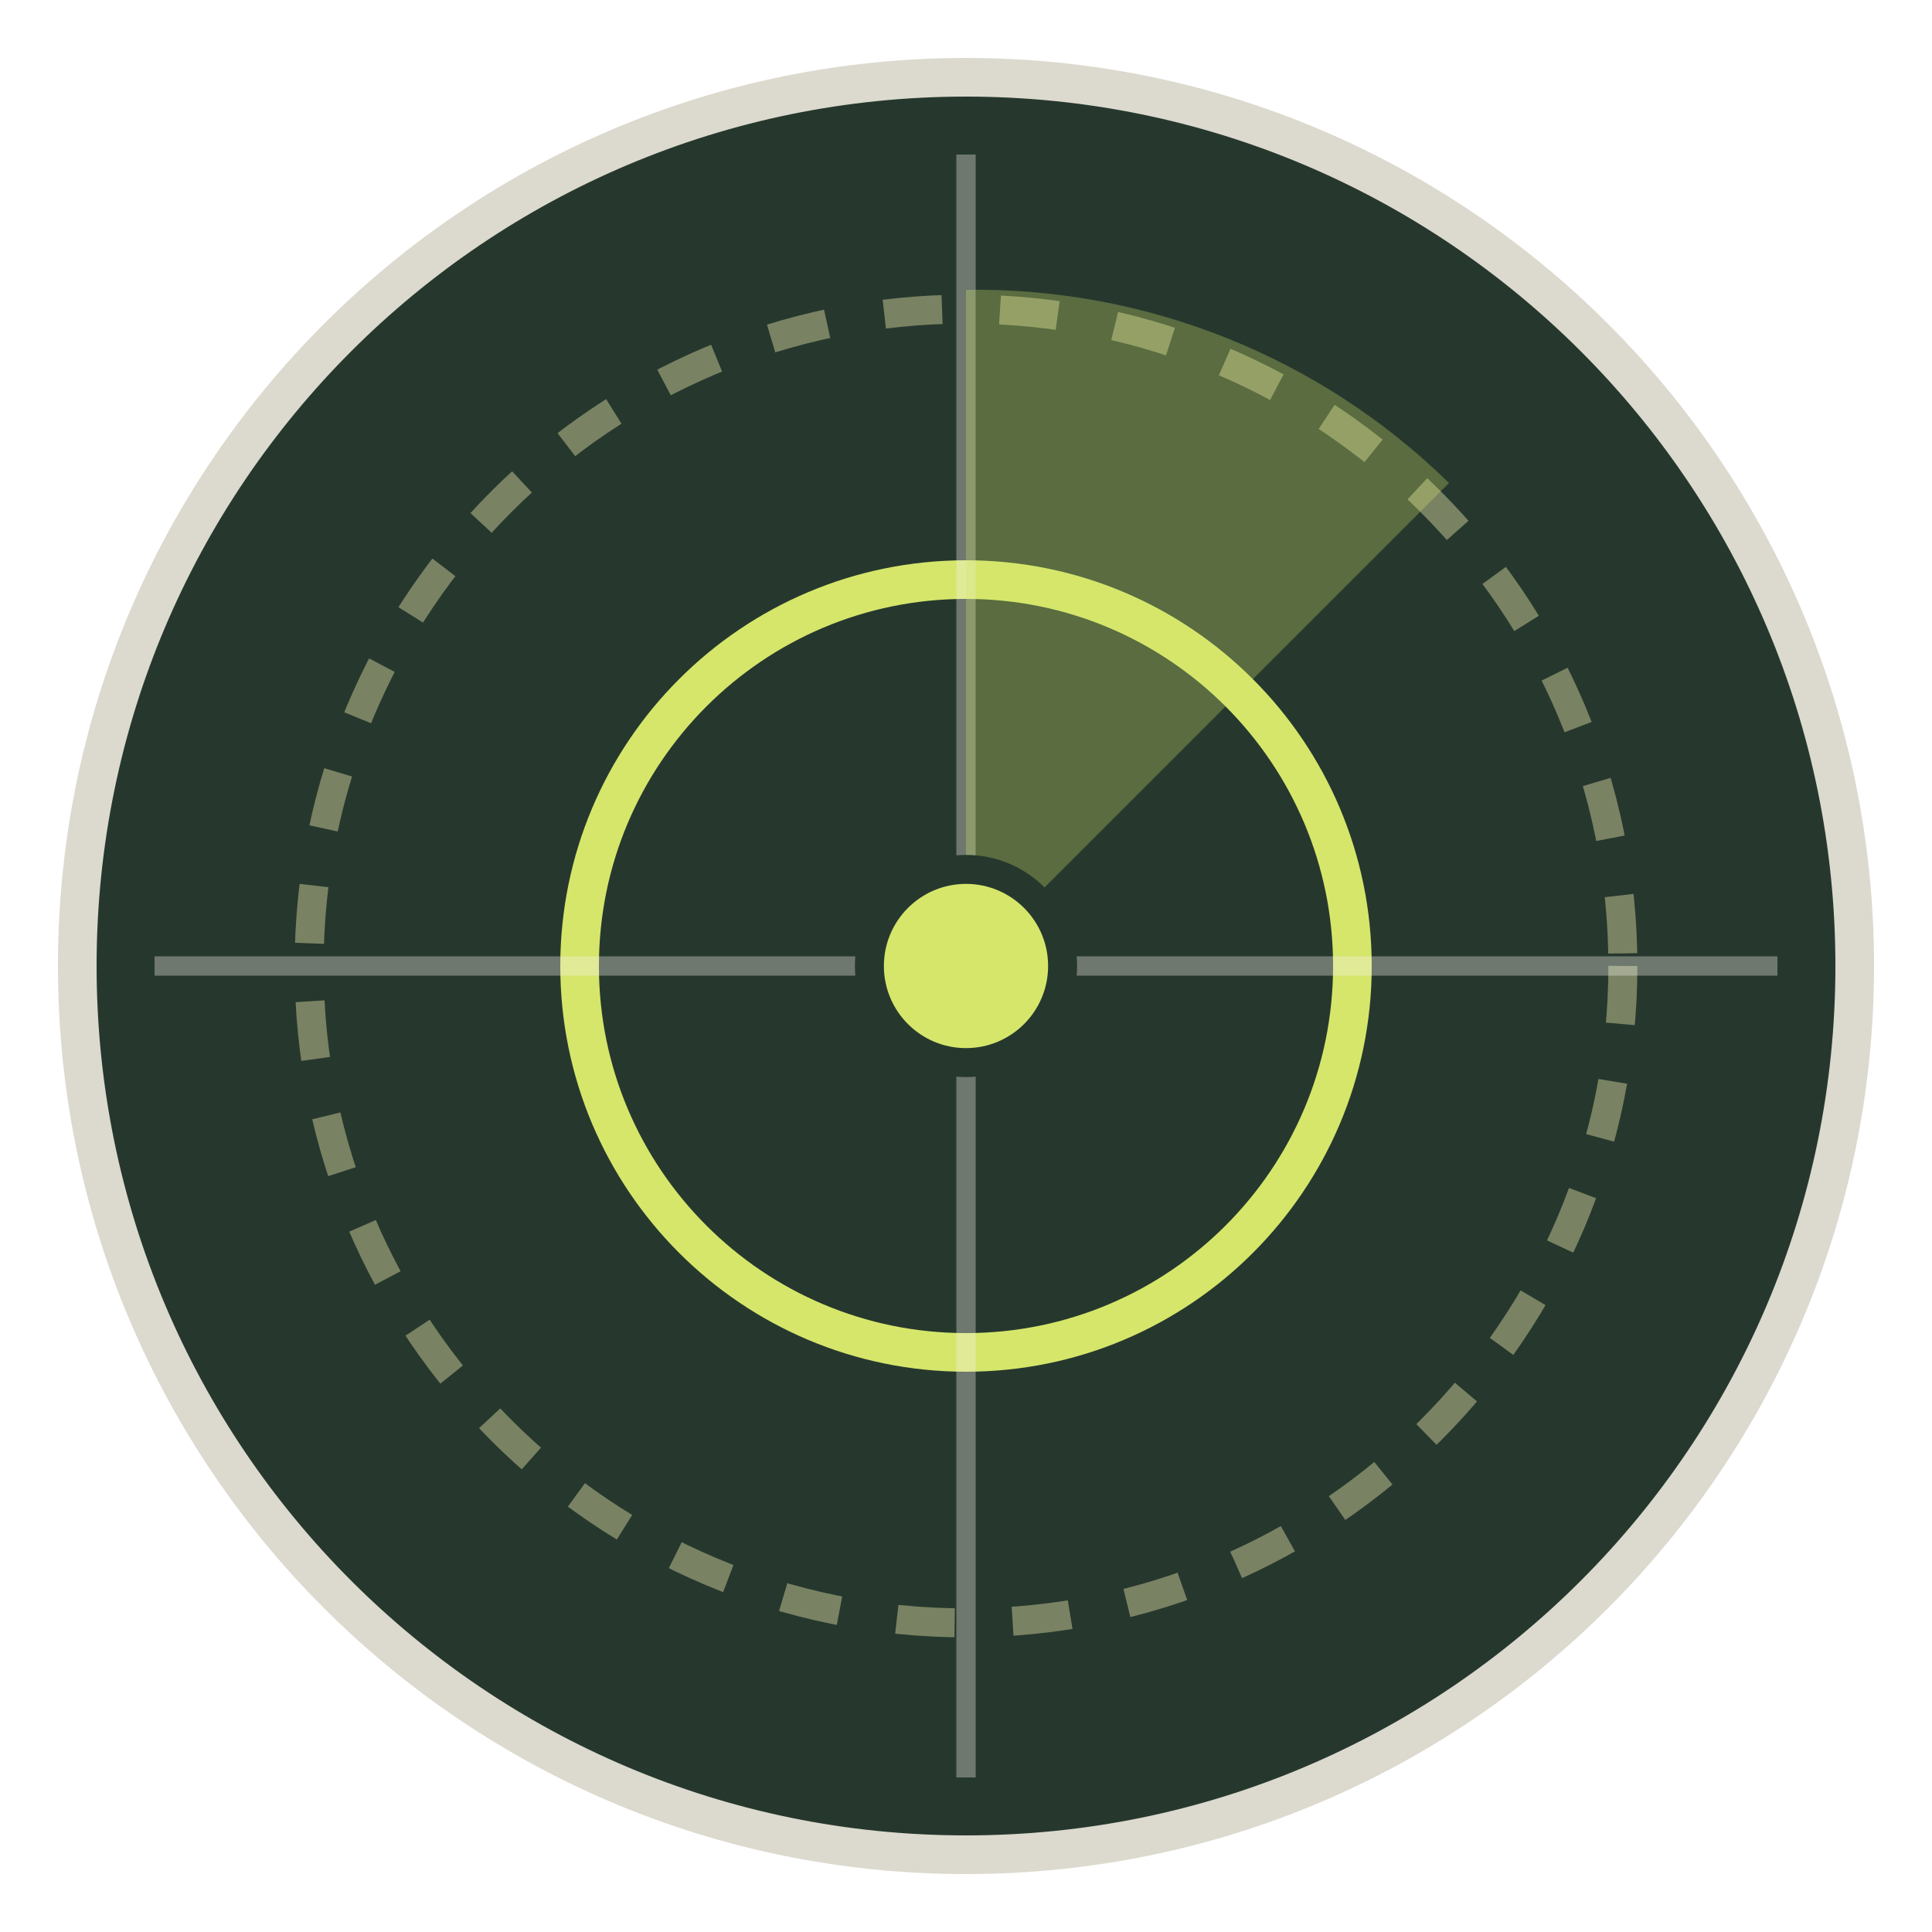
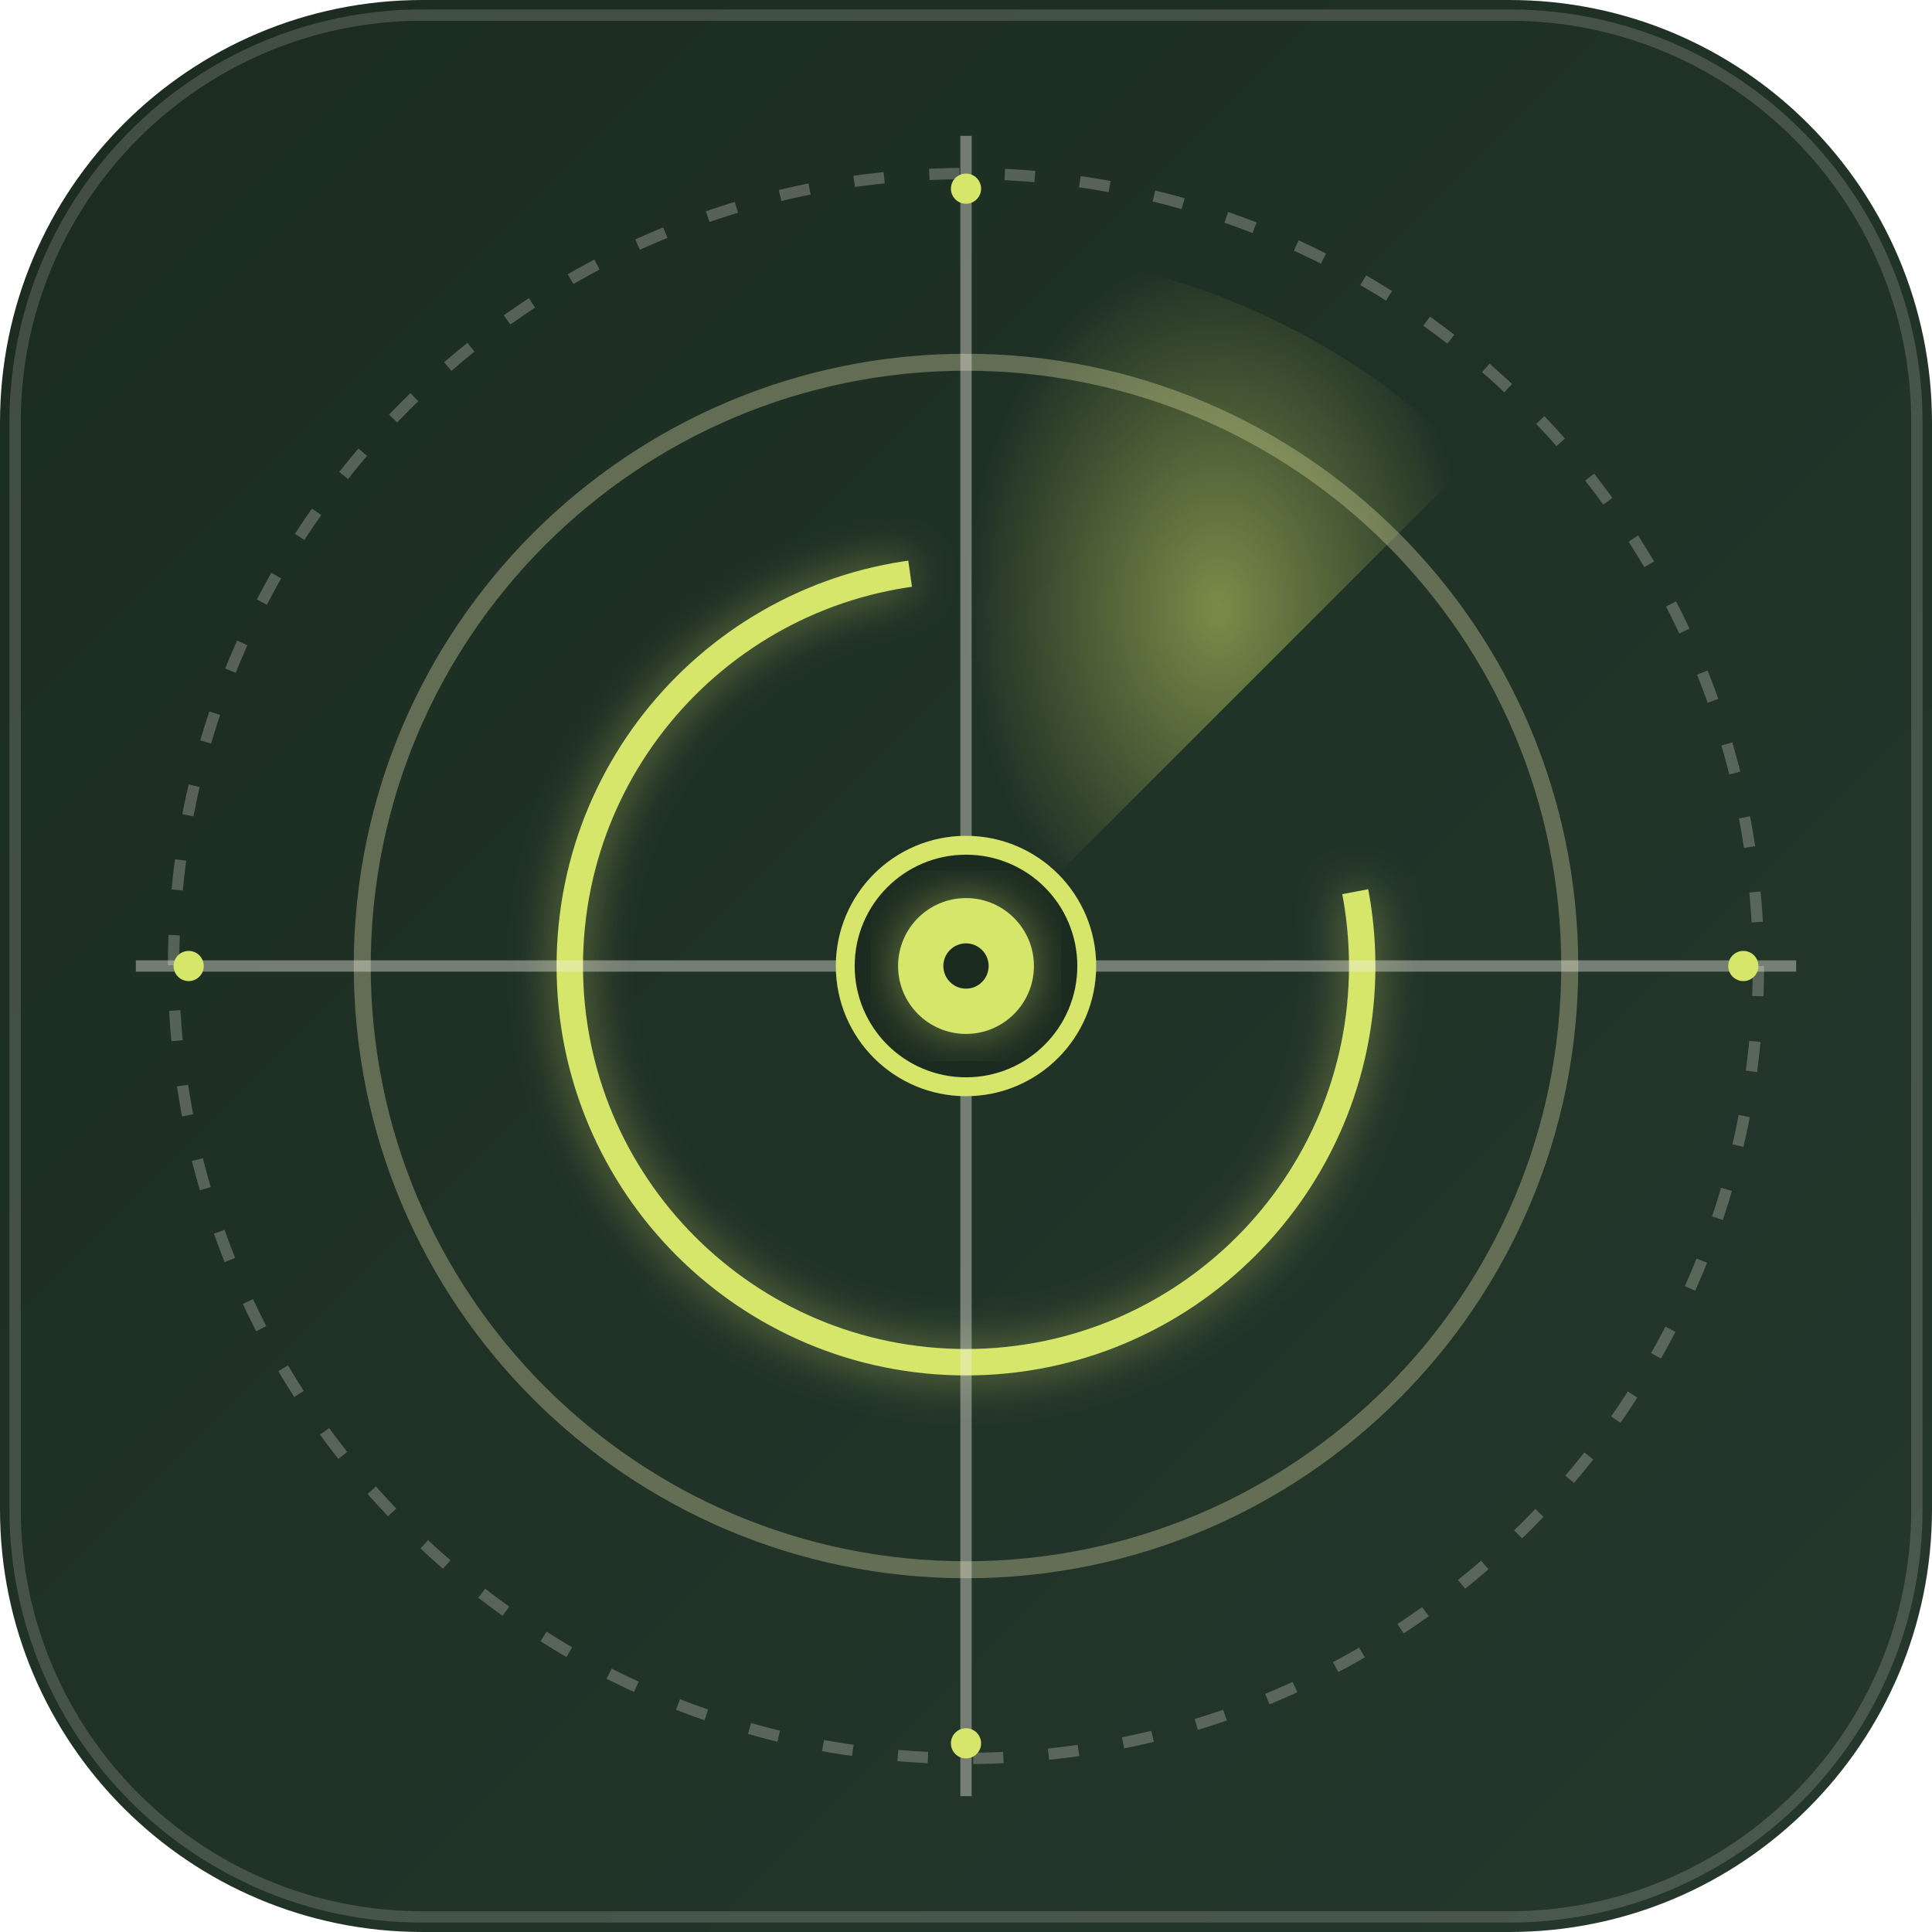
- <svg xmlns="http://www.w3.org/2000/svg" viewBox="0 0 100 100" width="100" height="100">
-   <circle cx="50" cy="50" r="46" fill="#26382D" stroke="#DCD9CE" stroke-width="2" />
-   <circle cx="50" cy="50" r="34" fill="none" stroke="#798263" stroke-width="1.5" stroke-dasharray="3,3" />
-   <circle cx="50" cy="50" r="20" fill="none" stroke="#D5E66B" stroke-width="2" />
-   <line x1="50" y1="8" x2="50" y2="92" stroke="#F4F1E8" stroke-width="1" stroke-opacity="0.35" />
-   <line x1="8" y1="50" x2="92" y2="50" stroke="#F4F1E8" stroke-width="1" stroke-opacity="0.35" />
-   <path d="M50 50 L75 25 A 35 35 0 0 0 50 15 Z" fill="#D5E66B" opacity="0.3" />
-   <circle cx="50" cy="50" r="5" fill="#D5E66B" stroke="#26382D" stroke-width="1.5" />
+ <svg xmlns="http://www.w3.org/2000/svg" viewBox="0 0 512 512" width="512" height="512">
+   <defs>
+     <linearGradient id="bgGrad" x1="0%" y1="0%" x2="100%" y2="100%">
+       <stop offset="0%" stop-color="#1B2B20" />
+       <stop offset="100%" stop-color="#26382D" />
+     </linearGradient>
+     <filter id="limeGlow" x="-20%" y="-20%" width="140%" height="140%">
+       <feDropShadow dx="0" dy="0" stdDeviation="6" flood-color="#D5E66B" flood-opacity="0.45" />
+     </filter>
+     <radialGradient id="sweepGrad" cx="50%" cy="50%" r="50%">
+       <stop offset="0%" stop-color="#D5E66B" stop-opacity="0.5" />
+       <stop offset="70%" stop-color="#D5E66B" stop-opacity="0.15" />
+       <stop offset="100%" stop-color="#D5E66B" stop-opacity="0.0" />
+     </radialGradient>
+   </defs>
+   <rect width="512" height="512" rx="112" fill="url(#bgGrad)" />
+   <rect x="4" y="4" width="504" height="504" rx="108" fill="none" stroke="#DCD9CE" stroke-width="3" stroke-opacity="0.2" />
+   <circle cx="256" cy="256" r="210" fill="none" stroke="#DCD9CE" stroke-width="3" stroke-dasharray="8 12" stroke-opacity="0.3" />
+   <circle cx="256" cy="256" r="160" fill="none" stroke="#798263" stroke-width="4.5" stroke-opacity="0.75" />
+   <circle cx="256" cy="256" r="105" fill="none" stroke="#D5E66B" stroke-width="7" stroke-dasharray="480 160" filter="url(#limeGlow)" />
+   <line x1="256" y1="36" x2="256" y2="476" stroke="#F4F1E8" stroke-width="3" stroke-opacity="0.4" />
+   <line x1="36" y1="256" x2="476" y2="256" stroke="#F4F1E8" stroke-width="3" stroke-opacity="0.4" />
+   <circle cx="256" cy="50" r="4" fill="#D5E66B" />
+   <circle cx="256" cy="462" r="4" fill="#D5E66B" />
+   <circle cx="50" cy="256" r="4" fill="#D5E66B" />
+   <circle cx="462" cy="256" r="4" fill="#D5E66B" />
+   <path d="M256 256 L390 122 A 190 190 0 0 0 256 66 Z" fill="url(#sweepGrad)" />
+   <circle cx="256" cy="256" r="32" fill="#1B2B20" stroke="#D5E66B" stroke-width="5" />
+   <circle cx="256" cy="256" r="18" fill="#D5E66B" filter="url(#limeGlow)" />
+   <circle cx="256" cy="256" r="6" fill="#1B2B20" />
</svg>
